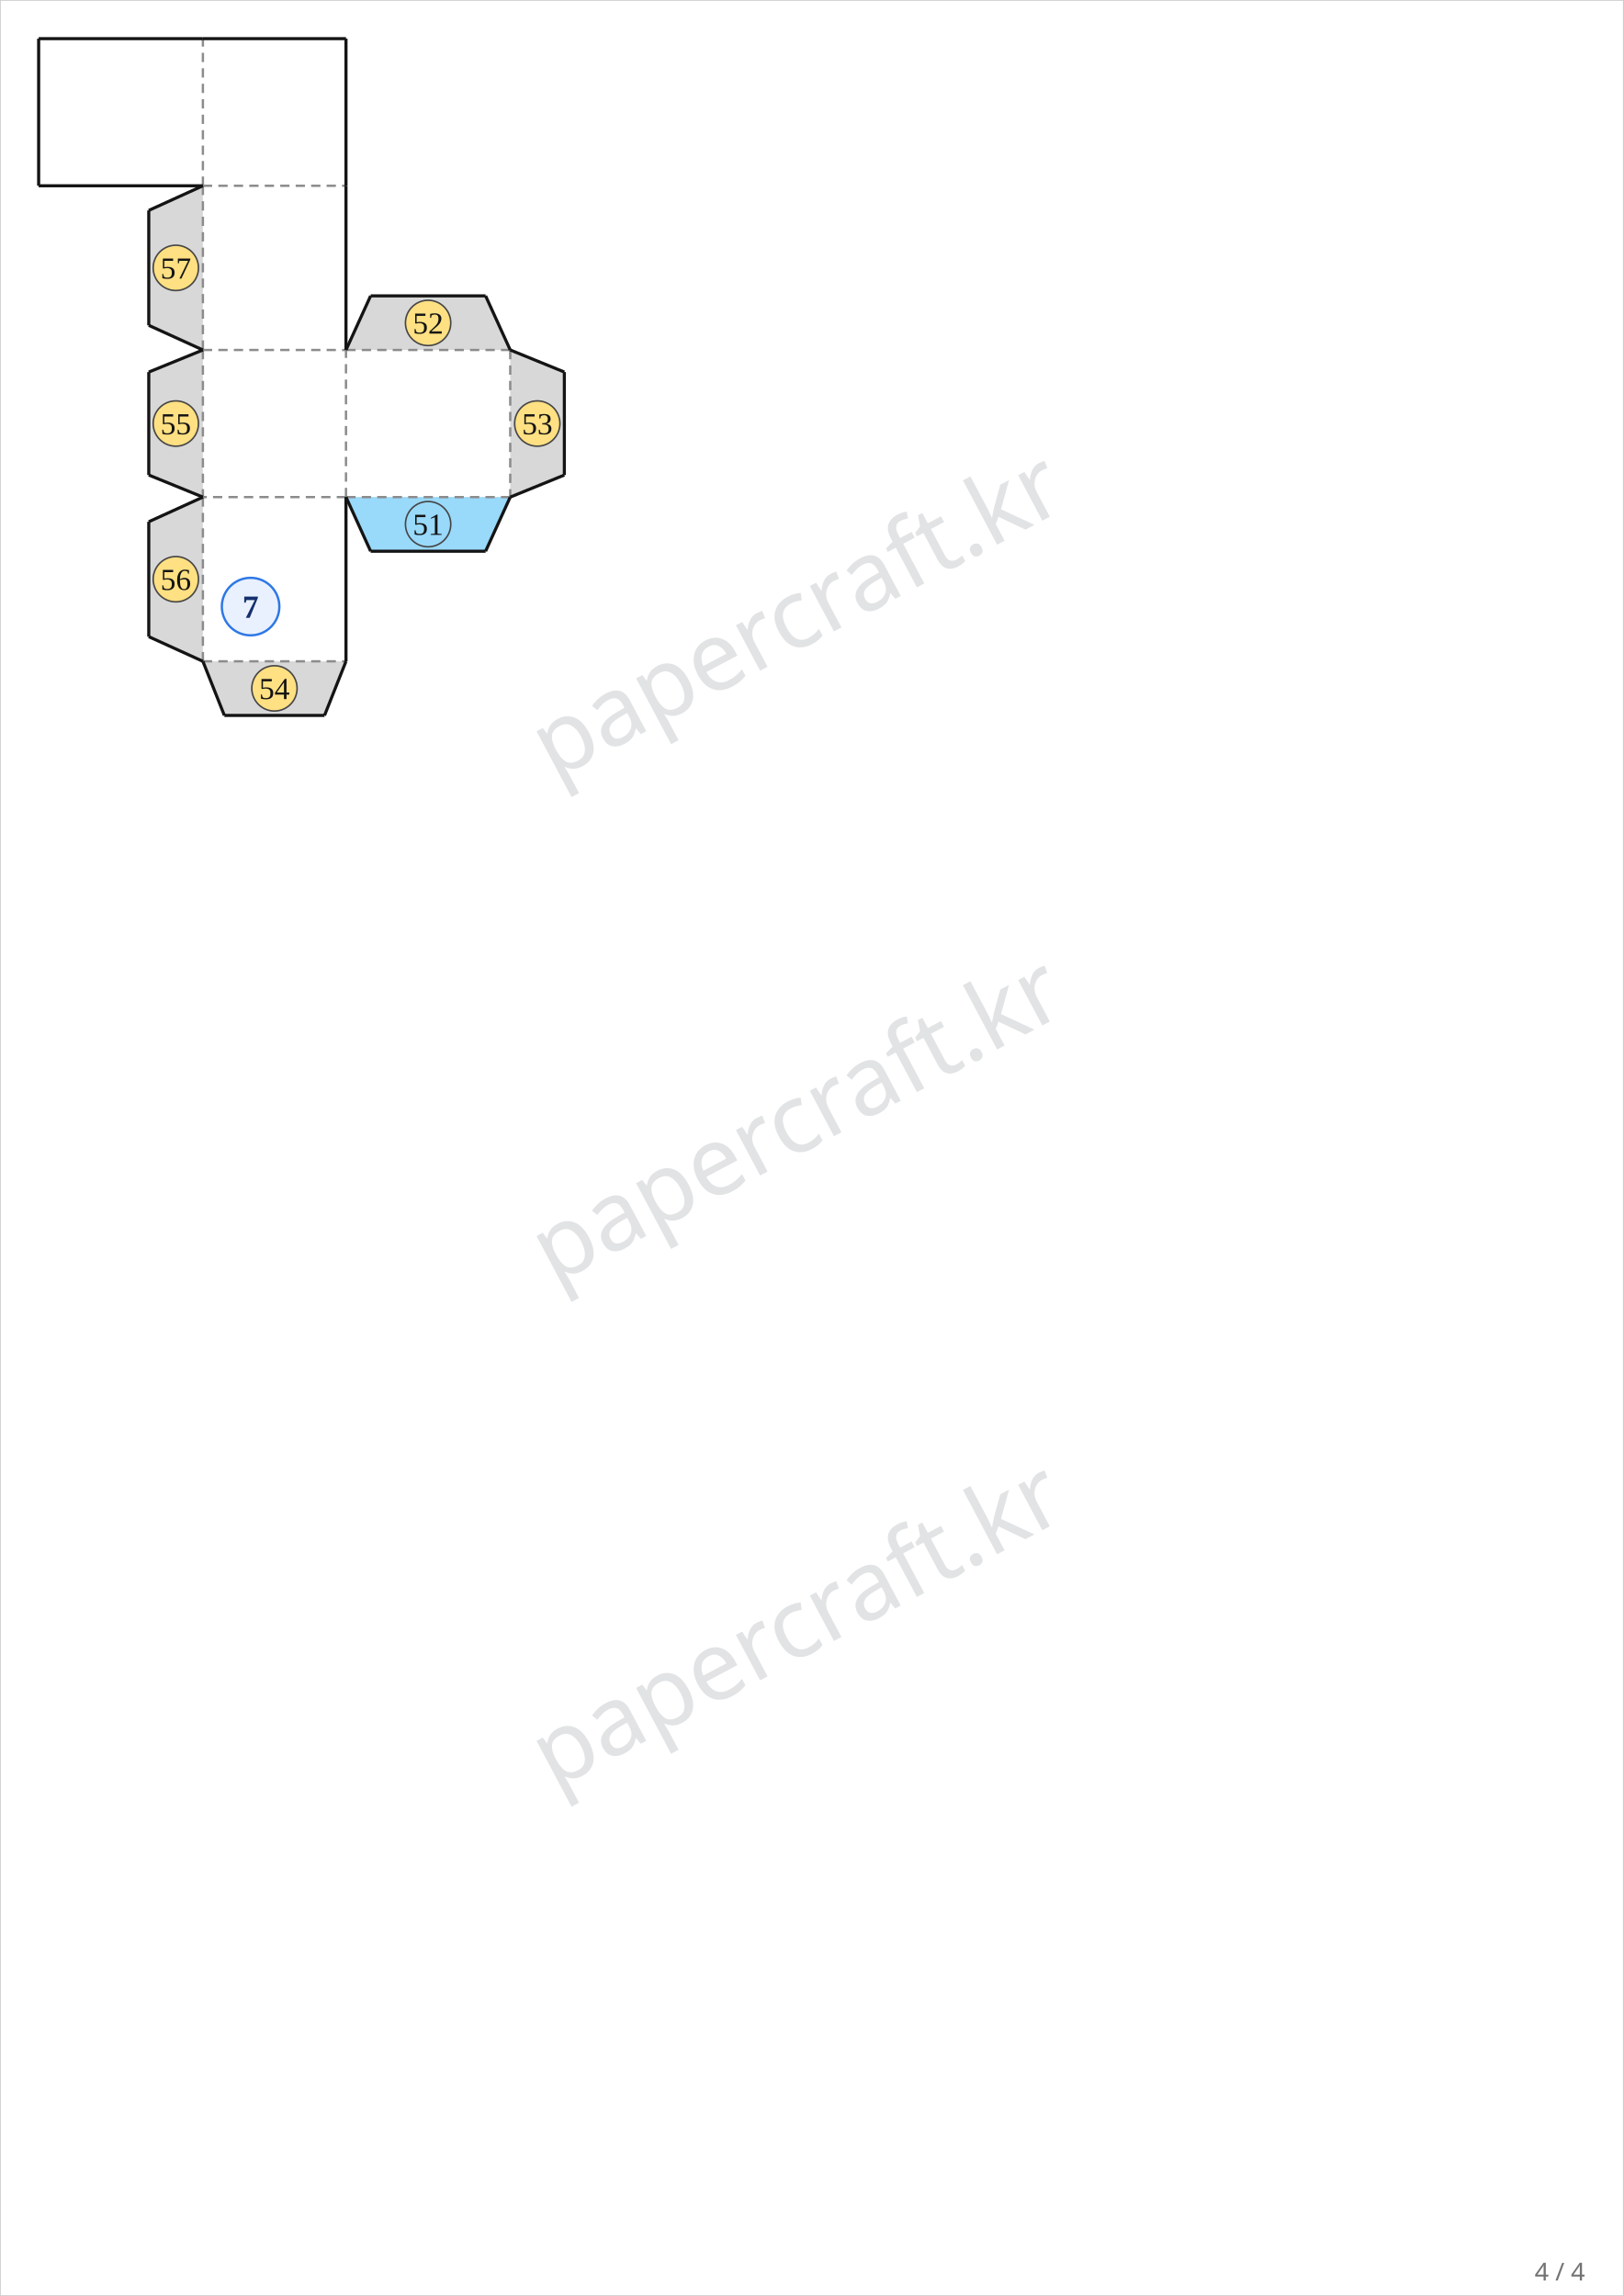
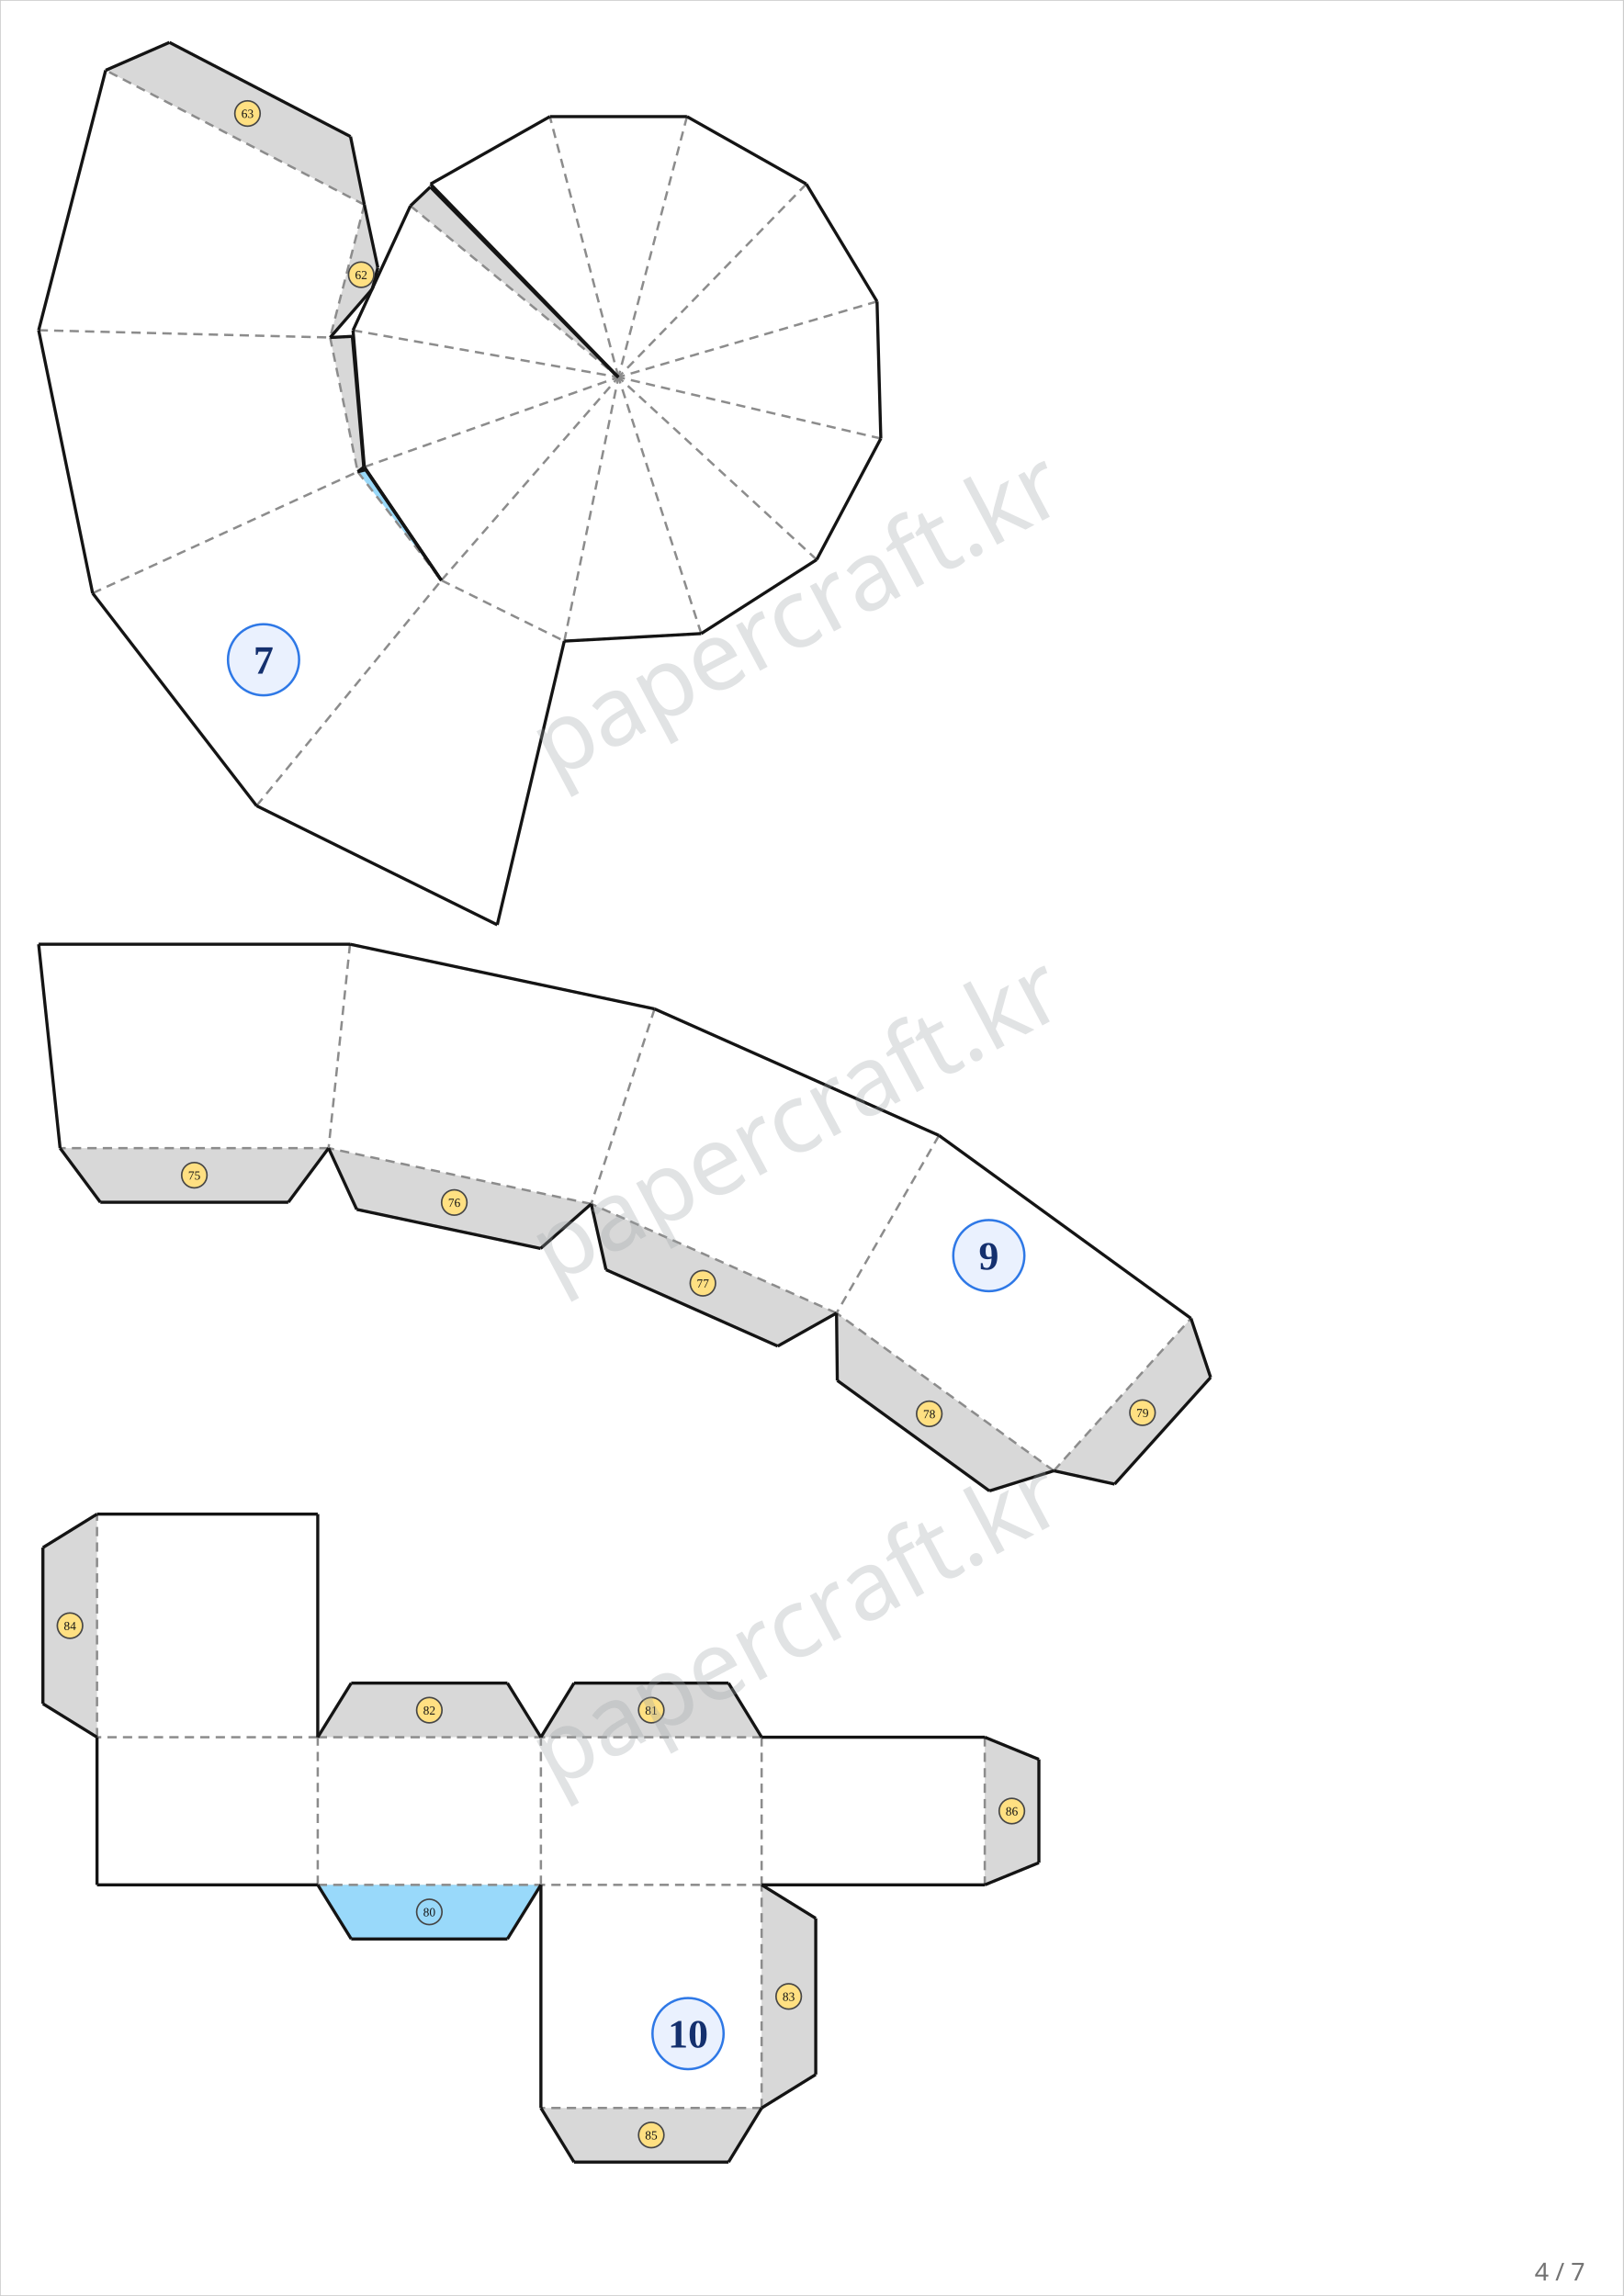
<svg xmlns="http://www.w3.org/2000/svg" width="210.00mm" height="297.00mm" viewBox="0 0 210.00 297.00">
  <rect x="0" y="0" width="210.00" height="297.00" fill="#ffffff" stroke="#cccccc" stroke-width="0.2" />
-   <polygon points="44.748,64.303 47.934,71.303 62.803,71.303 65.989,64.303" fill="rgb(216,216,216)" />
-   <polygon points="44.748,45.272 47.934,38.272 62.803,38.272 65.989,45.272" fill="rgb(216,216,216)" />
-   <polygon points="65.989,64.303 72.989,61.449 72.989,48.127 65.989,45.272" fill="rgb(216,216,216)" />
-   <polygon points="44.748,85.544 41.972,92.544 29.017,92.544 26.241,85.544" fill="rgb(216,216,216)" />
-   <polygon points="26.241,64.303 19.241,61.449 19.241,48.127 26.241,45.272" fill="rgb(216,216,216)" />
-   <polygon points="26.241,64.303 19.241,67.49 19.241,82.358 26.241,85.544" fill="rgb(216,216,216)" />
-   <polygon points="26.241,45.272 19.241,42.086 19.241,27.217 26.241,24.031" fill="rgb(216,216,216)" />
-   <polygon points="44.748,64.303 47.934,71.303 62.803,71.303 65.989,64.303" fill="#99d9fa" />
-   <line x1="44.748" y1="64.303" x2="44.748" y2="45.272" stroke="#8c8c8c" stroke-width="0.3" stroke-dasharray="1.2,0.8" />
-   <line x1="44.748" y1="64.303" x2="26.241" y2="64.303" stroke="#8c8c8c" stroke-width="0.3" stroke-dasharray="1.2,0.8" />
-   <line x1="26.241" y1="45.272" x2="44.748" y2="45.272" stroke="#8c8c8c" stroke-width="0.3" stroke-dasharray="1.2,0.8" />
-   <line x1="26.241" y1="24.031" x2="44.748" y2="24.031" stroke="#8c8c8c" stroke-width="0.3" stroke-dasharray="1.2,0.8" />
-   <line x1="26.241" y1="24.031" x2="26.241" y2="5.0" stroke="#8c8c8c" stroke-width="0.3" stroke-dasharray="1.2,0.8" />
-   <line x1="65.989" y1="64.303" x2="44.748" y2="64.303" stroke="#8c8c8c" stroke-width="0.3" stroke-dasharray="1.2,0.8" />
-   <line x1="65.989" y1="45.272" x2="44.748" y2="45.272" stroke="#8c8c8c" stroke-width="0.3" stroke-dasharray="1.2,0.8" />
-   <line x1="65.989" y1="45.272" x2="65.989" y2="64.303" stroke="#8c8c8c" stroke-width="0.3" stroke-dasharray="1.2,0.8" />
-   <line x1="26.241" y1="85.544" x2="44.748" y2="85.544" stroke="#8c8c8c" stroke-width="0.3" stroke-dasharray="1.2,0.8" />
-   <line x1="26.241" y1="45.272" x2="26.241" y2="64.303" stroke="#8c8c8c" stroke-width="0.3" stroke-dasharray="1.2,0.8" />
-   <line x1="26.241" y1="85.544" x2="26.241" y2="64.303" stroke="#8c8c8c" stroke-width="0.3" stroke-dasharray="1.2,0.8" />
-   <line x1="26.241" y1="24.031" x2="26.241" y2="45.272" stroke="#8c8c8c" stroke-width="0.3" stroke-dasharray="1.2,0.8" />
-   <line x1="44.748" y1="64.303" x2="44.748" y2="85.544" stroke="#141414" stroke-width="0.4" />
-   <line x1="44.748" y1="24.031" x2="44.748" y2="45.272" stroke="#141414" stroke-width="0.4" />
-   <line x1="44.748" y1="5.0" x2="44.748" y2="24.031" stroke="#141414" stroke-width="0.4" />
-   <line x1="26.241" y1="5.0" x2="44.748" y2="5.0" stroke="#141414" stroke-width="0.4" />
-   <line x1="5.0" y1="24.031" x2="5.0" y2="5.0" stroke="#141414" stroke-width="0.4" />
-   <line x1="5.0" y1="5.0" x2="26.241" y2="5.0" stroke="#141414" stroke-width="0.4" />
-   <line x1="26.241" y1="24.031" x2="5.0" y2="24.031" stroke="#141414" stroke-width="0.4" />
-   <line x1="44.748" y1="64.303" x2="47.934" y2="71.303" stroke="#141414" stroke-width="0.4" />
-   <line x1="47.934" y1="71.303" x2="62.803" y2="71.303" stroke="#141414" stroke-width="0.4" />
-   <line x1="62.803" y1="71.303" x2="65.989" y2="64.303" stroke="#141414" stroke-width="0.4" />
-   <line x1="44.748" y1="45.272" x2="47.934" y2="38.272" stroke="#141414" stroke-width="0.4" />
-   <line x1="47.934" y1="38.272" x2="62.803" y2="38.272" stroke="#141414" stroke-width="0.4" />
-   <line x1="62.803" y1="38.272" x2="65.989" y2="45.272" stroke="#141414" stroke-width="0.4" />
-   <line x1="65.989" y1="64.303" x2="72.989" y2="61.449" stroke="#141414" stroke-width="0.4" />
-   <line x1="72.989" y1="61.449" x2="72.989" y2="48.127" stroke="#141414" stroke-width="0.4" />
-   <line x1="72.989" y1="48.127" x2="65.989" y2="45.272" stroke="#141414" stroke-width="0.4" />
-   <line x1="44.748" y1="85.544" x2="41.972" y2="92.544" stroke="#141414" stroke-width="0.4" />
-   <line x1="41.972" y1="92.544" x2="29.017" y2="92.544" stroke="#141414" stroke-width="0.4" />
-   <line x1="29.017" y1="92.544" x2="26.241" y2="85.544" stroke="#141414" stroke-width="0.4" />
-   <line x1="26.241" y1="64.303" x2="19.241" y2="61.449" stroke="#141414" stroke-width="0.4" />
-   <line x1="19.241" y1="61.449" x2="19.241" y2="48.127" stroke="#141414" stroke-width="0.4" />
-   <line x1="19.241" y1="48.127" x2="26.241" y2="45.272" stroke="#141414" stroke-width="0.4" />
-   <line x1="26.241" y1="64.303" x2="19.241" y2="67.49" stroke="#141414" stroke-width="0.4" />
-   <line x1="19.241" y1="67.49" x2="19.241" y2="82.358" stroke="#141414" stroke-width="0.4" />
-   <line x1="19.241" y1="82.358" x2="26.241" y2="85.544" stroke="#141414" stroke-width="0.4" />
-   <line x1="26.241" y1="45.272" x2="19.241" y2="42.086" stroke="#141414" stroke-width="0.4" />
-   <line x1="19.241" y1="42.086" x2="19.241" y2="27.217" stroke="#141414" stroke-width="0.4" />
-   <line x1="19.241" y1="27.217" x2="26.241" y2="24.031" stroke="#141414" stroke-width="0.4" />
-   <circle cx="55.369" cy="67.803" r="2.93" fill="#99d9fa" stroke="#464646" stroke-width="0.2" />
-   <text x="55.369" y="69.19" font-size="3.97" text-anchor="middle" fill="#141414">51</text>
-   <circle cx="55.369" cy="41.772" r="2.93" fill="#ffe082" stroke="#464646" stroke-width="0.2" />
-   <text x="55.369" y="43.16" font-size="3.97" text-anchor="middle" fill="#141414">52</text>
-   <circle cx="69.489" cy="54.788" r="2.93" fill="#ffe082" stroke="#464646" stroke-width="0.2" />
-   <text x="69.489" y="56.18" font-size="3.97" text-anchor="middle" fill="#141414">53</text>
-   <circle cx="35.495" cy="89.044" r="2.93" fill="#ffe082" stroke="#464646" stroke-width="0.2" />
-   <text x="35.495" y="90.43" font-size="3.97" text-anchor="middle" fill="#141414">54</text>
-   <circle cx="22.741" cy="54.788" r="2.93" fill="#ffe082" stroke="#464646" stroke-width="0.2" />
-   <text x="22.741" y="56.18" font-size="3.97" text-anchor="middle" fill="#141414">55</text>
-   <circle cx="22.741" cy="74.924" r="2.93" fill="#ffe082" stroke="#464646" stroke-width="0.2" />
-   <text x="22.741" y="76.31" font-size="3.97" text-anchor="middle" fill="#141414">56</text>
-   <circle cx="22.741" cy="34.652" r="2.93" fill="#ffe082" stroke="#464646" stroke-width="0.2" />
-   <text x="22.741" y="36.04" font-size="3.97" text-anchor="middle" fill="#141414">57</text>
-   <circle cx="32.41" cy="78.464" r="3.72" fill="#eaf1fe" stroke="#2e78e6" stroke-width="0.3" />
-   <text x="32.41" y="79.92" font-size="4.21" text-anchor="middle" fill="#14306e" font-weight="bold">7</text>
-   <text x="205.0" y="295.0" font-size="3.2" text-anchor="end" fill="#737373" font-family="sans-serif">4 / 4</text>
+   <polygon points="79.982,48.788 79.649,48.514 55.654,24.183 53.081,26.628" fill="rgb(216,216,216)" />
+   <polygon points="57.089,75.069 56.826,74.727 47.298,60.772 46.261,61.027" fill="rgb(216,216,216)" />
+   <polygon points="46.261,61.027 47.047,60.425 45.566,43.508 42.698,43.656" fill="rgb(216,216,216)" />
+   <polygon points="42.698,43.656 48.158,37.372 48.867,34.625 47.123,26.485" fill="rgb(216,216,216)" />
+   <polygon points="13.666,9.089 21.913,5.487 45.334,17.665 47.123,26.485" fill="rgb(216,216,216)" />
+   <polygon points="57.089,75.069 56.826,74.727 47.298,60.772 46.261,61.027" fill="#99d9fa" />
+   <line x1="79.982" y1="48.788" x2="71.116" y2="15.082" stroke="#8c8c8c" stroke-width="0.3" stroke-dasharray="1.2,0.8" />
+   <line x1="88.848" y1="15.082" x2="79.982" y2="48.788" stroke="#8c8c8c" stroke-width="0.3" stroke-dasharray="1.2,0.8" />
+   <line x1="104.285" y1="23.807" x2="79.982" y2="48.788" stroke="#8c8c8c" stroke-width="0.3" stroke-dasharray="1.2,0.8" />
+   <line x1="113.431" y1="38.998" x2="79.982" y2="48.788" stroke="#8c8c8c" stroke-width="0.3" stroke-dasharray="1.2,0.8" />
+   <line x1="113.919" y1="56.724" x2="79.982" y2="48.788" stroke="#8c8c8c" stroke-width="0.3" stroke-dasharray="1.2,0.8" />
+   <line x1="105.623" y1="72.395" x2="79.982" y2="48.788" stroke="#8c8c8c" stroke-width="0.3" stroke-dasharray="1.2,0.8" />
+   <line x1="90.689" y1="81.956" x2="79.982" y2="48.788" stroke="#8c8c8c" stroke-width="0.3" stroke-dasharray="1.2,0.8" />
+   <line x1="72.983" y1="82.931" x2="79.982" y2="48.788" stroke="#8c8c8c" stroke-width="0.3" stroke-dasharray="1.2,0.8" />
+   <line x1="57.089" y1="75.069" x2="79.982" y2="48.788" stroke="#8c8c8c" stroke-width="0.3" stroke-dasharray="1.2,0.8" />
+   <line x1="47.121" y1="60.404" x2="79.982" y2="48.788" stroke="#8c8c8c" stroke-width="0.3" stroke-dasharray="1.2,0.8" />
+   <line x1="45.659" y1="42.732" x2="79.982" y2="48.788" stroke="#8c8c8c" stroke-width="0.3" stroke-dasharray="1.2,0.8" />
+   <line x1="57.089" y1="75.069" x2="72.983" y2="82.931" stroke="#8c8c8c" stroke-width="0.3" stroke-dasharray="1.2,0.8" />
+   <line x1="33.183" y1="104.233" x2="57.089" y2="75.069" stroke="#8c8c8c" stroke-width="0.3" stroke-dasharray="1.2,0.8" />
+   <line x1="11.978" y1="76.733" x2="46.261" y2="61.027" stroke="#8c8c8c" stroke-width="0.3" stroke-dasharray="1.2,0.8" />
+   <line x1="5.0" y1="42.716" x2="42.698" y2="43.656" stroke="#8c8c8c" stroke-width="0.3" stroke-dasharray="1.2,0.8" />
+   <line x1="53.081" y1="26.628" x2="79.982" y2="48.788" stroke="#8c8c8c" stroke-width="0.3" stroke-dasharray="1.2,0.8" />
+   <line x1="46.261" y1="61.027" x2="57.089" y2="75.069" stroke="#8c8c8c" stroke-width="0.3" stroke-dasharray="1.2,0.8" />
+   <line x1="42.698" y1="43.656" x2="46.261" y2="61.027" stroke="#8c8c8c" stroke-width="0.3" stroke-dasharray="1.2,0.8" />
+   <line x1="47.123" y1="26.485" x2="42.698" y2="43.656" stroke="#8c8c8c" stroke-width="0.3" stroke-dasharray="1.2,0.8" />
+   <line x1="47.123" y1="26.485" x2="13.666" y2="9.089" stroke="#8c8c8c" stroke-width="0.3" stroke-dasharray="1.2,0.8" />
+   <line x1="71.116" y1="15.082" x2="88.848" y2="15.082" stroke="#141414" stroke-width="0.4" />
+   <line x1="55.678" y1="23.807" x2="71.116" y2="15.082" stroke="#141414" stroke-width="0.4" />
+   <line x1="79.982" y1="48.788" x2="55.678" y2="23.807" stroke="#141414" stroke-width="0.4" />
+   <line x1="88.848" y1="15.082" x2="104.285" y2="23.807" stroke="#141414" stroke-width="0.4" />
+   <line x1="104.285" y1="23.807" x2="113.431" y2="38.998" stroke="#141414" stroke-width="0.4" />
+   <line x1="113.431" y1="38.998" x2="113.919" y2="56.724" stroke="#141414" stroke-width="0.4" />
+   <line x1="113.919" y1="56.724" x2="105.623" y2="72.395" stroke="#141414" stroke-width="0.4" />
+   <line x1="105.623" y1="72.395" x2="90.689" y2="81.956" stroke="#141414" stroke-width="0.4" />
+   <line x1="90.689" y1="81.956" x2="72.983" y2="82.931" stroke="#141414" stroke-width="0.4" />
+   <line x1="72.983" y1="82.931" x2="64.309" y2="119.63" stroke="#141414" stroke-width="0.4" />
+   <line x1="64.309" y1="119.63" x2="33.183" y2="104.233" stroke="#141414" stroke-width="0.4" />
+   <line x1="33.183" y1="104.233" x2="11.978" y2="76.733" stroke="#141414" stroke-width="0.4" />
+   <line x1="57.089" y1="75.069" x2="47.121" y2="60.404" stroke="#141414" stroke-width="0.4" />
+   <line x1="11.978" y1="76.733" x2="5.0" y2="42.716" stroke="#141414" stroke-width="0.4" />
+   <line x1="47.121" y1="60.404" x2="45.659" y2="42.732" stroke="#141414" stroke-width="0.4" />
+   <line x1="5.0" y1="42.716" x2="13.666" y2="9.089" stroke="#141414" stroke-width="0.4" />
+   <line x1="45.659" y1="42.732" x2="53.081" y2="26.628" stroke="#141414" stroke-width="0.4" />
+   <line x1="79.982" y1="48.788" x2="79.649" y2="48.514" stroke="#141414" stroke-width="0.4" />
+   <line x1="79.649" y1="48.514" x2="55.654" y2="24.183" stroke="#141414" stroke-width="0.4" />
+   <line x1="55.654" y1="24.183" x2="53.081" y2="26.628" stroke="#141414" stroke-width="0.4" />
+   <line x1="57.089" y1="75.069" x2="56.826" y2="74.727" stroke="#141414" stroke-width="0.4" />
+   <line x1="56.826" y1="74.727" x2="47.298" y2="60.772" stroke="#141414" stroke-width="0.4" />
+   <line x1="47.298" y1="60.772" x2="46.261" y2="61.027" stroke="#141414" stroke-width="0.4" />
+   <line x1="46.261" y1="61.027" x2="47.047" y2="60.425" stroke="#141414" stroke-width="0.4" />
+   <line x1="47.047" y1="60.425" x2="45.566" y2="43.508" stroke="#141414" stroke-width="0.4" />
+   <line x1="45.566" y1="43.508" x2="42.698" y2="43.656" stroke="#141414" stroke-width="0.4" />
+   <line x1="42.698" y1="43.656" x2="48.158" y2="37.372" stroke="#141414" stroke-width="0.4" />
+   <line x1="48.158" y1="37.372" x2="48.867" y2="34.625" stroke="#141414" stroke-width="0.4" />
+   <line x1="48.867" y1="34.625" x2="47.123" y2="26.485" stroke="#141414" stroke-width="0.4" />
+   <line x1="13.666" y1="9.089" x2="21.913" y2="5.487" stroke="#141414" stroke-width="0.4" />
+   <line x1="21.913" y1="5.487" x2="45.334" y2="17.665" stroke="#141414" stroke-width="0.4" />
+   <line x1="45.334" y1="17.665" x2="47.123" y2="26.485" stroke="#141414" stroke-width="0.4" />
+   <circle cx="46.712" cy="35.534" r="1.64" fill="#ffe082" stroke="#464646" stroke-width="0.2" />
+   <text x="46.712" y="36.10" font-size="1.60" text-anchor="middle" fill="#141414">62</text>
+   <circle cx="32.009" cy="14.681" r="1.64" fill="#ffe082" stroke="#464646" stroke-width="0.2" />
+   <text x="32.009" y="15.24" font-size="1.60" text-anchor="middle" fill="#141414">63</text>
+   <circle cx="34.084" cy="85.345" r="4.60" fill="#eaf1fe" stroke="#2e78e6" stroke-width="0.3" />
+   <text x="34.084" y="87.14" font-size="5.20" text-anchor="middle" fill="#14306e" font-weight="bold">7</text>
+   <polygon points="7.771,148.519 12.979,155.519 37.288,155.519 42.496,148.519" fill="rgb(216,216,216)" />
+   <polygon points="42.496,148.519 46.137,156.448 69.914,161.499 76.464,155.734" fill="rgb(216,216,216)" />
+   <polygon points="76.464,155.734 78.377,164.248 100.586,174.129 108.191,169.851" fill="rgb(216,216,216)" />
+   <polygon points="108.191,169.851 108.293,178.576 127.964,192.857 136.292,190.252" fill="rgb(216,216,216)" />
+   <polygon points="154.03,170.536 156.573,178.175 144.156,191.977 136.292,190.252" fill="rgb(216,216,216)" />
+   <line x1="45.267" y1="122.142" x2="42.496" y2="148.519" stroke="#8c8c8c" stroke-width="0.3" stroke-dasharray="1.2,0.8" />
+   <line x1="84.655" y1="130.51" x2="76.464" y2="155.734" stroke="#8c8c8c" stroke-width="0.3" stroke-dasharray="1.2,0.8" />
+   <line x1="121.445" y1="146.879" x2="108.191" y2="169.851" stroke="#8c8c8c" stroke-width="0.3" stroke-dasharray="1.2,0.8" />
+   <line x1="42.496" y1="148.519" x2="7.771" y2="148.519" stroke="#8c8c8c" stroke-width="0.3" stroke-dasharray="1.2,0.8" />
+   <line x1="76.464" y1="155.734" x2="42.496" y2="148.519" stroke="#8c8c8c" stroke-width="0.3" stroke-dasharray="1.2,0.8" />
+   <line x1="108.191" y1="169.851" x2="76.464" y2="155.734" stroke="#8c8c8c" stroke-width="0.3" stroke-dasharray="1.2,0.8" />
+   <line x1="136.292" y1="190.252" x2="108.191" y2="169.851" stroke="#8c8c8c" stroke-width="0.3" stroke-dasharray="1.2,0.8" />
+   <line x1="136.292" y1="190.252" x2="154.03" y2="170.536" stroke="#8c8c8c" stroke-width="0.3" stroke-dasharray="1.2,0.8" />
+   <line x1="7.771" y1="148.519" x2="5.0" y2="122.142" stroke="#141414" stroke-width="0.4" />
+   <line x1="5.0" y1="122.142" x2="45.267" y2="122.142" stroke="#141414" stroke-width="0.4" />
+   <line x1="45.267" y1="122.142" x2="84.655" y2="130.51" stroke="#141414" stroke-width="0.4" />
+   <line x1="84.655" y1="130.51" x2="121.445" y2="146.879" stroke="#141414" stroke-width="0.4" />
+   <line x1="121.445" y1="146.879" x2="154.03" y2="170.536" stroke="#141414" stroke-width="0.4" />
+   <line x1="7.771" y1="148.519" x2="12.979" y2="155.519" stroke="#141414" stroke-width="0.4" />
+   <line x1="12.979" y1="155.519" x2="37.288" y2="155.519" stroke="#141414" stroke-width="0.4" />
+   <line x1="37.288" y1="155.519" x2="42.496" y2="148.519" stroke="#141414" stroke-width="0.4" />
+   <line x1="42.496" y1="148.519" x2="46.137" y2="156.448" stroke="#141414" stroke-width="0.4" />
+   <line x1="46.137" y1="156.448" x2="69.914" y2="161.499" stroke="#141414" stroke-width="0.4" />
+   <line x1="69.914" y1="161.499" x2="76.464" y2="155.734" stroke="#141414" stroke-width="0.4" />
+   <line x1="76.464" y1="155.734" x2="78.377" y2="164.248" stroke="#141414" stroke-width="0.4" />
+   <line x1="78.377" y1="164.248" x2="100.586" y2="174.129" stroke="#141414" stroke-width="0.4" />
+   <line x1="100.586" y1="174.129" x2="108.191" y2="169.851" stroke="#141414" stroke-width="0.4" />
+   <line x1="108.191" y1="169.851" x2="108.293" y2="178.576" stroke="#141414" stroke-width="0.4" />
+   <line x1="108.293" y1="178.576" x2="127.964" y2="192.857" stroke="#141414" stroke-width="0.4" />
+   <line x1="127.964" y1="192.857" x2="136.292" y2="190.252" stroke="#141414" stroke-width="0.4" />
+   <line x1="154.03" y1="170.536" x2="156.573" y2="178.175" stroke="#141414" stroke-width="0.4" />
+   <line x1="156.573" y1="178.175" x2="144.156" y2="191.977" stroke="#141414" stroke-width="0.4" />
+   <line x1="144.156" y1="191.977" x2="136.292" y2="190.252" stroke="#141414" stroke-width="0.4" />
+   <circle cx="25.133" cy="152.019" r="1.64" fill="#ffe082" stroke="#464646" stroke-width="0.2" />
+   <text x="25.133" y="152.58" font-size="1.60" text-anchor="middle" fill="#141414">75</text>
+   <circle cx="58.753" cy="155.55" r="1.64" fill="#ffe082" stroke="#464646" stroke-width="0.2" />
+   <text x="58.753" y="156.11" font-size="1.60" text-anchor="middle" fill="#141414">76</text>
+   <circle cx="90.905" cy="165.991" r="1.64" fill="#ffe082" stroke="#464646" stroke-width="0.2" />
+   <text x="90.905" y="166.55" font-size="1.60" text-anchor="middle" fill="#141414">77</text>
+   <circle cx="120.185" cy="182.884" r="1.64" fill="#ffe082" stroke="#464646" stroke-width="0.2" />
+   <text x="120.185" y="183.45" font-size="1.60" text-anchor="middle" fill="#141414">78</text>
+   <circle cx="147.763" cy="182.735" r="1.64" fill="#ffe082" stroke="#464646" stroke-width="0.2" />
+   <text x="147.763" y="183.30" font-size="1.60" text-anchor="middle" fill="#141414">79</text>
+   <circle cx="127.888" cy="162.422" r="4.60" fill="#eaf1fe" stroke="#2e78e6" stroke-width="0.3" />
+   <text x="127.888" y="164.22" font-size="5.20" text-anchor="middle" fill="#14306e" font-weight="bold">9</text>
+   <polygon points="69.957,243.817 65.628,250.817 45.425,250.817 41.096,243.817" fill="rgb(216,216,216)" />
+   <polygon points="69.957,224.718 74.239,217.718 94.222,217.718 98.504,224.718" fill="rgb(216,216,216)" />
+   <polygon points="69.957,224.718 65.628,217.718 45.425,217.718 41.096,224.718" fill="rgb(216,216,216)" />
+   <polygon points="98.504,243.817 105.504,248.147 105.504,268.349 98.504,272.678" fill="rgb(216,216,216)" />
+   <polygon points="12.549,195.857 5.549,200.186 5.549,220.388 12.549,224.718" fill="rgb(216,216,216)" />
+   <polygon points="69.957,272.678 74.239,279.678 94.222,279.678 98.504,272.678" fill="rgb(216,216,216)" />
+   <polygon points="127.364,243.817 134.364,240.952 134.364,227.583 127.364,224.718" fill="rgb(216,216,216)" />
+   <polygon points="69.957,243.817 65.628,250.817 45.425,250.817 41.096,243.817" fill="#99d9fa" />
+   <line x1="69.957" y1="243.817" x2="69.957" y2="224.718" stroke="#8c8c8c" stroke-width="0.3" stroke-dasharray="1.2,0.8" />
+   <line x1="98.504" y1="243.817" x2="69.957" y2="243.817" stroke="#8c8c8c" stroke-width="0.3" stroke-dasharray="1.2,0.8" />
+   <line x1="98.504" y1="224.718" x2="98.504" y2="243.817" stroke="#8c8c8c" stroke-width="0.3" stroke-dasharray="1.2,0.8" />
+   <line x1="41.096" y1="243.817" x2="41.096" y2="224.718" stroke="#8c8c8c" stroke-width="0.3" stroke-dasharray="1.2,0.8" />
+   <line x1="41.096" y1="224.718" x2="12.549" y2="224.718" stroke="#8c8c8c" stroke-width="0.3" stroke-dasharray="1.2,0.8" />
+   <line x1="41.096" y1="243.817" x2="69.957" y2="243.817" stroke="#8c8c8c" stroke-width="0.3" stroke-dasharray="1.2,0.8" />
+   <line x1="98.504" y1="224.718" x2="69.957" y2="224.718" stroke="#8c8c8c" stroke-width="0.3" stroke-dasharray="1.2,0.8" />
+   <line x1="41.096" y1="224.718" x2="69.957" y2="224.718" stroke="#8c8c8c" stroke-width="0.3" stroke-dasharray="1.2,0.8" />
+   <line x1="98.504" y1="272.678" x2="98.504" y2="243.817" stroke="#8c8c8c" stroke-width="0.3" stroke-dasharray="1.2,0.8" />
+   <line x1="12.549" y1="224.718" x2="12.549" y2="195.857" stroke="#8c8c8c" stroke-width="0.3" stroke-dasharray="1.2,0.8" />
+   <line x1="98.504" y1="272.678" x2="69.957" y2="272.678" stroke="#8c8c8c" stroke-width="0.3" stroke-dasharray="1.2,0.8" />
+   <line x1="127.364" y1="224.718" x2="127.364" y2="243.817" stroke="#8c8c8c" stroke-width="0.3" stroke-dasharray="1.2,0.8" />
+   <line x1="69.957" y1="272.678" x2="69.957" y2="243.817" stroke="#141414" stroke-width="0.4" />
+   <line x1="12.549" y1="195.857" x2="41.096" y2="195.857" stroke="#141414" stroke-width="0.4" />
+   <line x1="41.096" y1="195.857" x2="41.096" y2="224.718" stroke="#141414" stroke-width="0.4" />
+   <line x1="127.364" y1="243.817" x2="98.504" y2="243.817" stroke="#141414" stroke-width="0.4" />
+   <line x1="98.504" y1="224.718" x2="127.364" y2="224.718" stroke="#141414" stroke-width="0.4" />
+   <line x1="41.096" y1="243.817" x2="12.549" y2="243.817" stroke="#141414" stroke-width="0.4" />
+   <line x1="12.549" y1="243.817" x2="12.549" y2="224.718" stroke="#141414" stroke-width="0.4" />
+   <line x1="69.957" y1="243.817" x2="65.628" y2="250.817" stroke="#141414" stroke-width="0.4" />
+   <line x1="65.628" y1="250.817" x2="45.425" y2="250.817" stroke="#141414" stroke-width="0.4" />
+   <line x1="45.425" y1="250.817" x2="41.096" y2="243.817" stroke="#141414" stroke-width="0.4" />
+   <line x1="69.957" y1="224.718" x2="74.239" y2="217.718" stroke="#141414" stroke-width="0.4" />
+   <line x1="74.239" y1="217.718" x2="94.222" y2="217.718" stroke="#141414" stroke-width="0.4" />
+   <line x1="94.222" y1="217.718" x2="98.504" y2="224.718" stroke="#141414" stroke-width="0.4" />
+   <line x1="69.957" y1="224.718" x2="65.628" y2="217.718" stroke="#141414" stroke-width="0.4" />
+   <line x1="65.628" y1="217.718" x2="45.425" y2="217.718" stroke="#141414" stroke-width="0.4" />
+   <line x1="45.425" y1="217.718" x2="41.096" y2="224.718" stroke="#141414" stroke-width="0.4" />
+   <line x1="98.504" y1="243.817" x2="105.504" y2="248.147" stroke="#141414" stroke-width="0.4" />
+   <line x1="105.504" y1="248.147" x2="105.504" y2="268.349" stroke="#141414" stroke-width="0.4" />
+   <line x1="105.504" y1="268.349" x2="98.504" y2="272.678" stroke="#141414" stroke-width="0.4" />
+   <line x1="12.549" y1="195.857" x2="5.549" y2="200.186" stroke="#141414" stroke-width="0.4" />
+   <line x1="5.549" y1="200.186" x2="5.549" y2="220.388" stroke="#141414" stroke-width="0.4" />
+   <line x1="5.549" y1="220.388" x2="12.549" y2="224.718" stroke="#141414" stroke-width="0.4" />
+   <line x1="69.957" y1="272.678" x2="74.239" y2="279.678" stroke="#141414" stroke-width="0.4" />
+   <line x1="74.239" y1="279.678" x2="94.222" y2="279.678" stroke="#141414" stroke-width="0.4" />
+   <line x1="94.222" y1="279.678" x2="98.504" y2="272.678" stroke="#141414" stroke-width="0.4" />
+   <line x1="127.364" y1="243.817" x2="134.364" y2="240.952" stroke="#141414" stroke-width="0.4" />
+   <line x1="134.364" y1="240.952" x2="134.364" y2="227.583" stroke="#141414" stroke-width="0.4" />
+   <line x1="134.364" y1="227.583" x2="127.364" y2="224.718" stroke="#141414" stroke-width="0.4" />
+   <circle cx="55.526" cy="247.317" r="1.64" fill="#99d9fa" stroke="#464646" stroke-width="0.2" />
+   <text x="55.526" y="247.88" font-size="1.60" text-anchor="middle" fill="#141414">80</text>
+   <circle cx="84.23" cy="221.218" r="1.64" fill="#ffe082" stroke="#464646" stroke-width="0.2" />
+   <text x="84.23" y="221.78" font-size="1.60" text-anchor="middle" fill="#141414">81</text>
+   <circle cx="55.526" cy="221.218" r="1.64" fill="#ffe082" stroke="#464646" stroke-width="0.2" />
+   <text x="55.526" y="221.78" font-size="1.60" text-anchor="middle" fill="#141414">82</text>
+   <circle cx="102.004" cy="258.248" r="1.64" fill="#ffe082" stroke="#464646" stroke-width="0.2" />
+   <text x="102.004" y="258.81" font-size="1.60" text-anchor="middle" fill="#141414">83</text>
+   <circle cx="9.049" cy="210.287" r="1.64" fill="#ffe082" stroke="#464646" stroke-width="0.2" />
+   <text x="9.049" y="210.85" font-size="1.60" text-anchor="middle" fill="#141414">84</text>
+   <circle cx="84.23" cy="276.178" r="1.64" fill="#ffe082" stroke="#464646" stroke-width="0.2" />
+   <text x="84.23" y="276.74" font-size="1.60" text-anchor="middle" fill="#141414">85</text>
+   <circle cx="130.864" cy="234.267" r="1.64" fill="#ffe082" stroke="#464646" stroke-width="0.2" />
+   <text x="130.864" y="234.83" font-size="1.60" text-anchor="middle" fill="#141414">86</text>
+   <circle cx="88.988" cy="263.058" r="4.60" fill="#eaf1fe" stroke="#2e78e6" stroke-width="0.3" />
+   <text x="88.988" y="264.86" font-size="5.20" text-anchor="middle" fill="#14306e" font-weight="bold">10</text>
+   <text x="205.0" y="295.0" font-size="3.2" text-anchor="end" fill="#737373" font-family="sans-serif">4 / 7</text>
  <g pointer-events="none">
    <text x="105.0" y="83.2" text-anchor="middle" font-family="sans-serif" font-size="12.4" fill="#9aa0a6" fill-opacity="0.3" transform="rotate(-28 105.0 83.2)">papercraft.kr</text>
    <text x="105.0" y="148.5" text-anchor="middle" font-family="sans-serif" font-size="12.4" fill="#9aa0a6" fill-opacity="0.3" transform="rotate(-28 105.0 148.5)">papercraft.kr</text>
    <text x="105.0" y="213.8" text-anchor="middle" font-family="sans-serif" font-size="12.4" fill="#9aa0a6" fill-opacity="0.3" transform="rotate(-28 105.0 213.8)">papercraft.kr</text>
  </g>
</svg>
